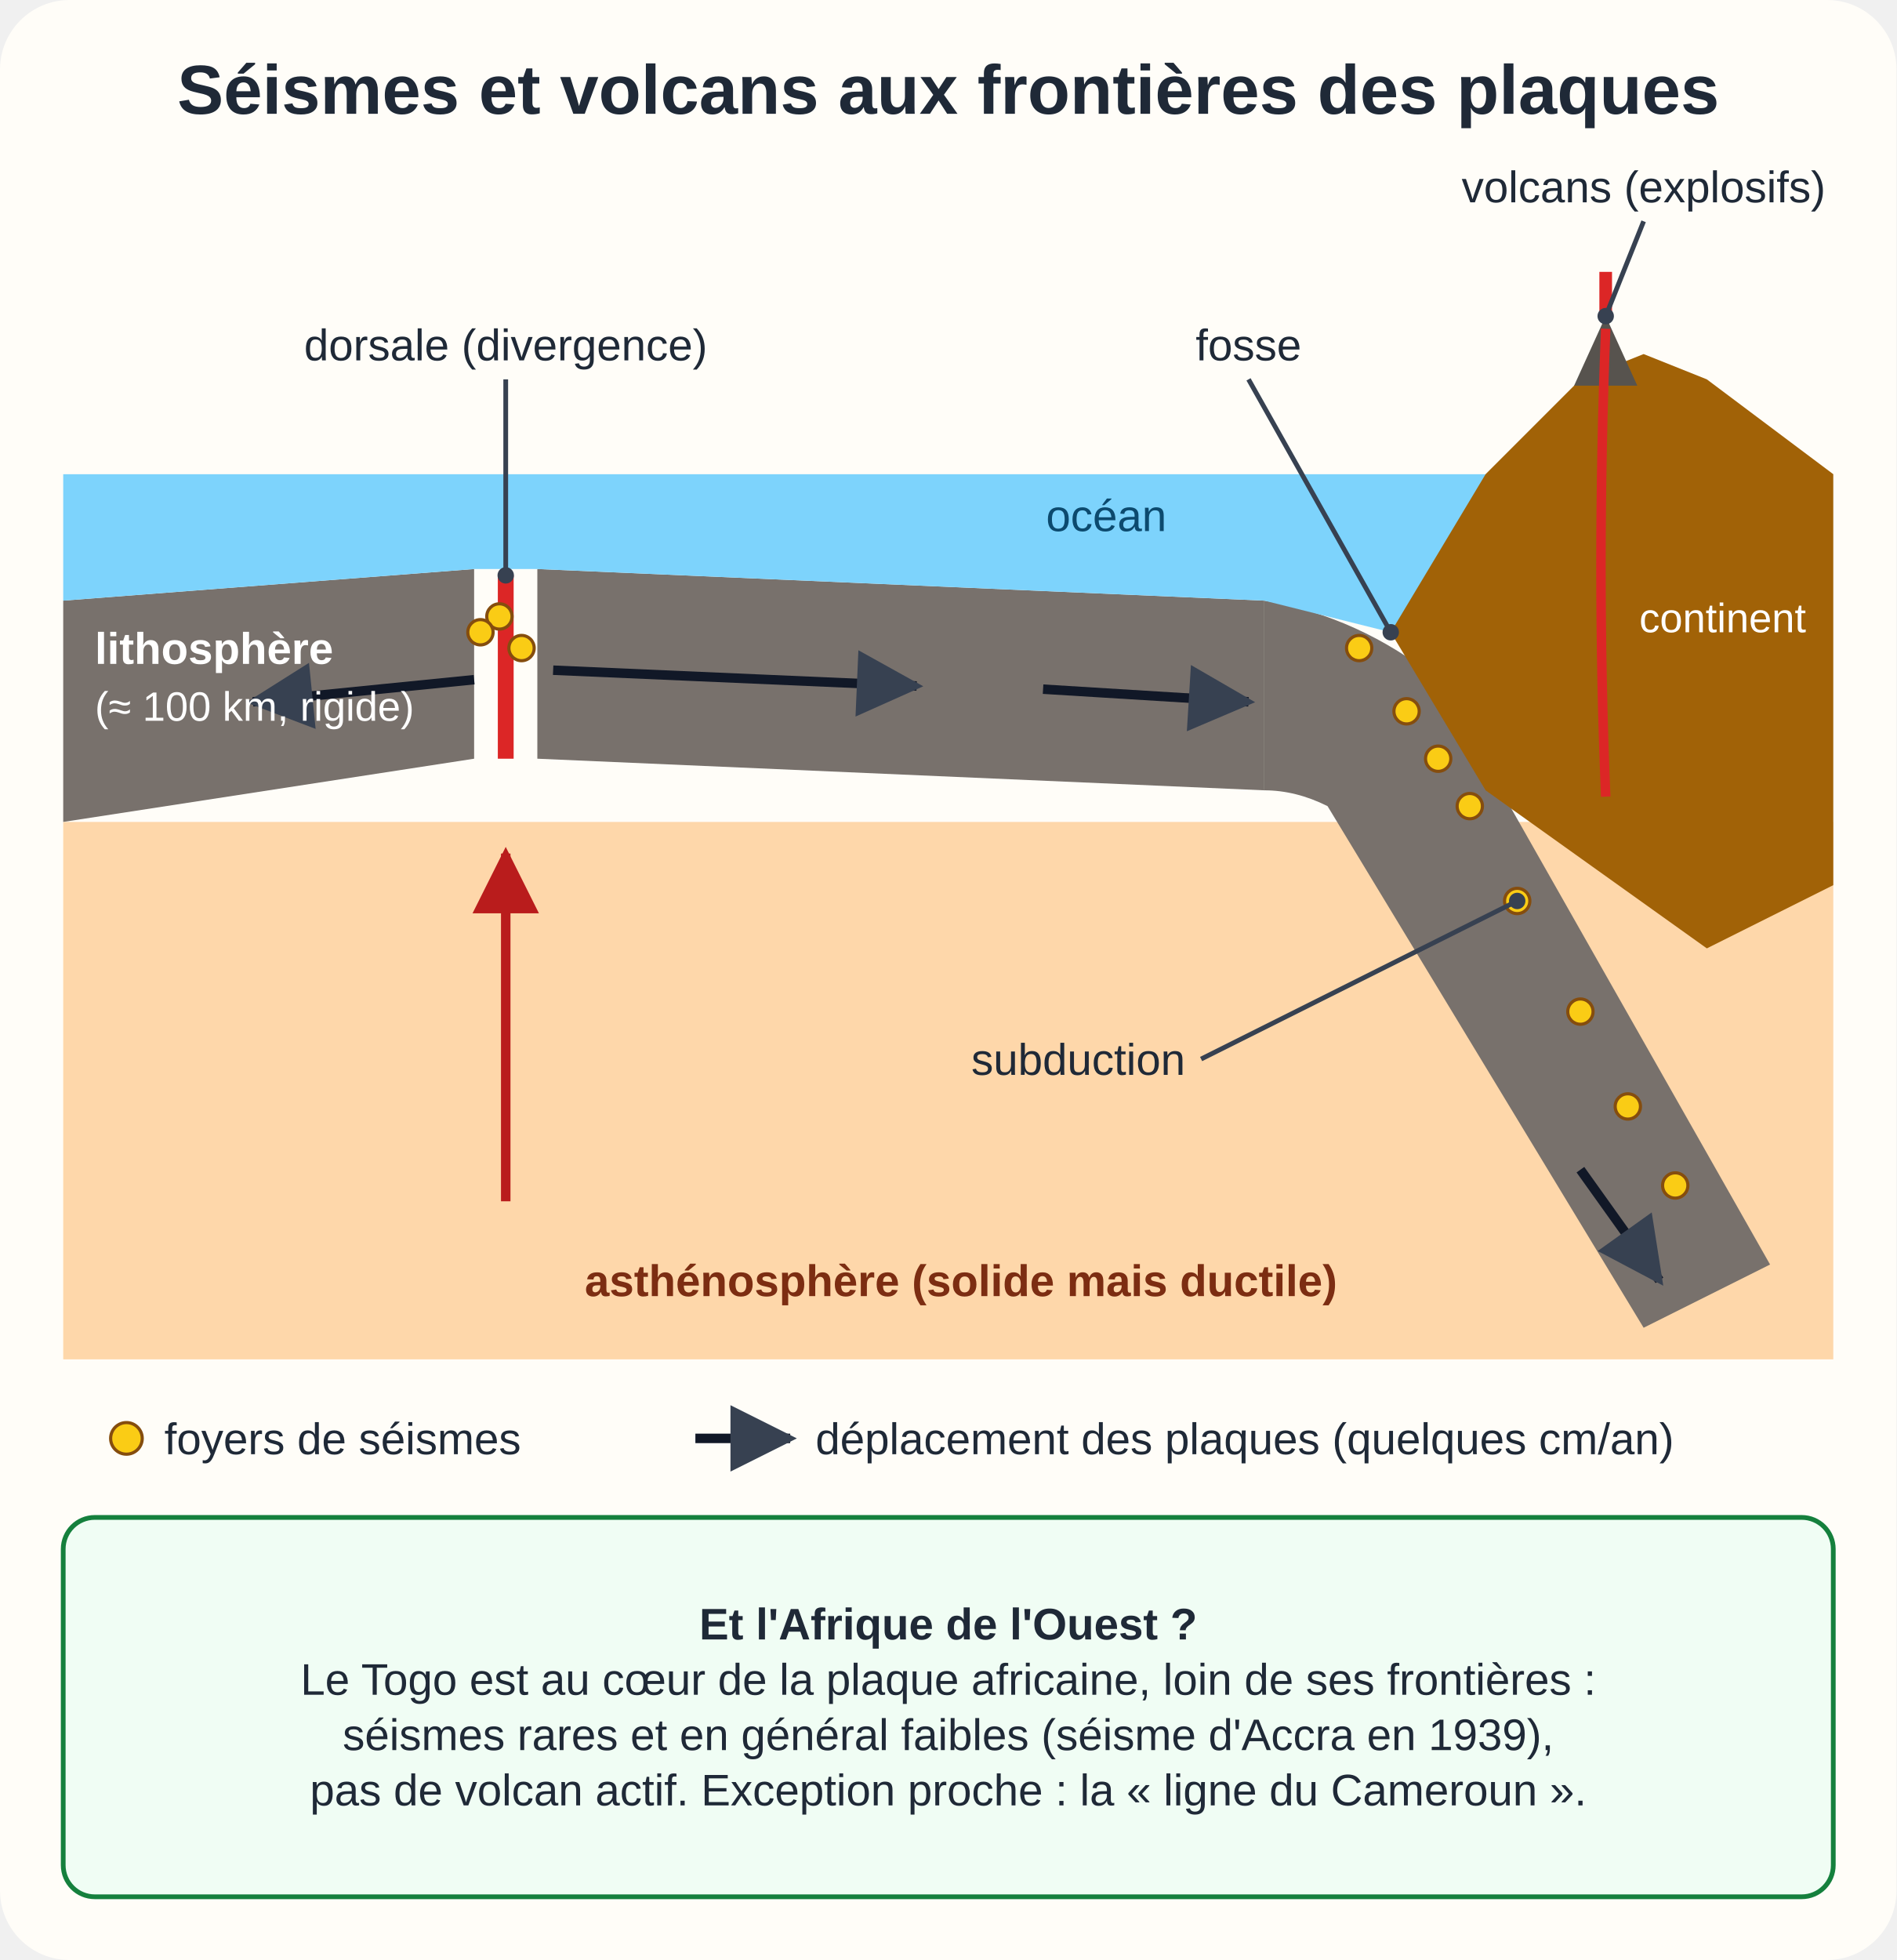
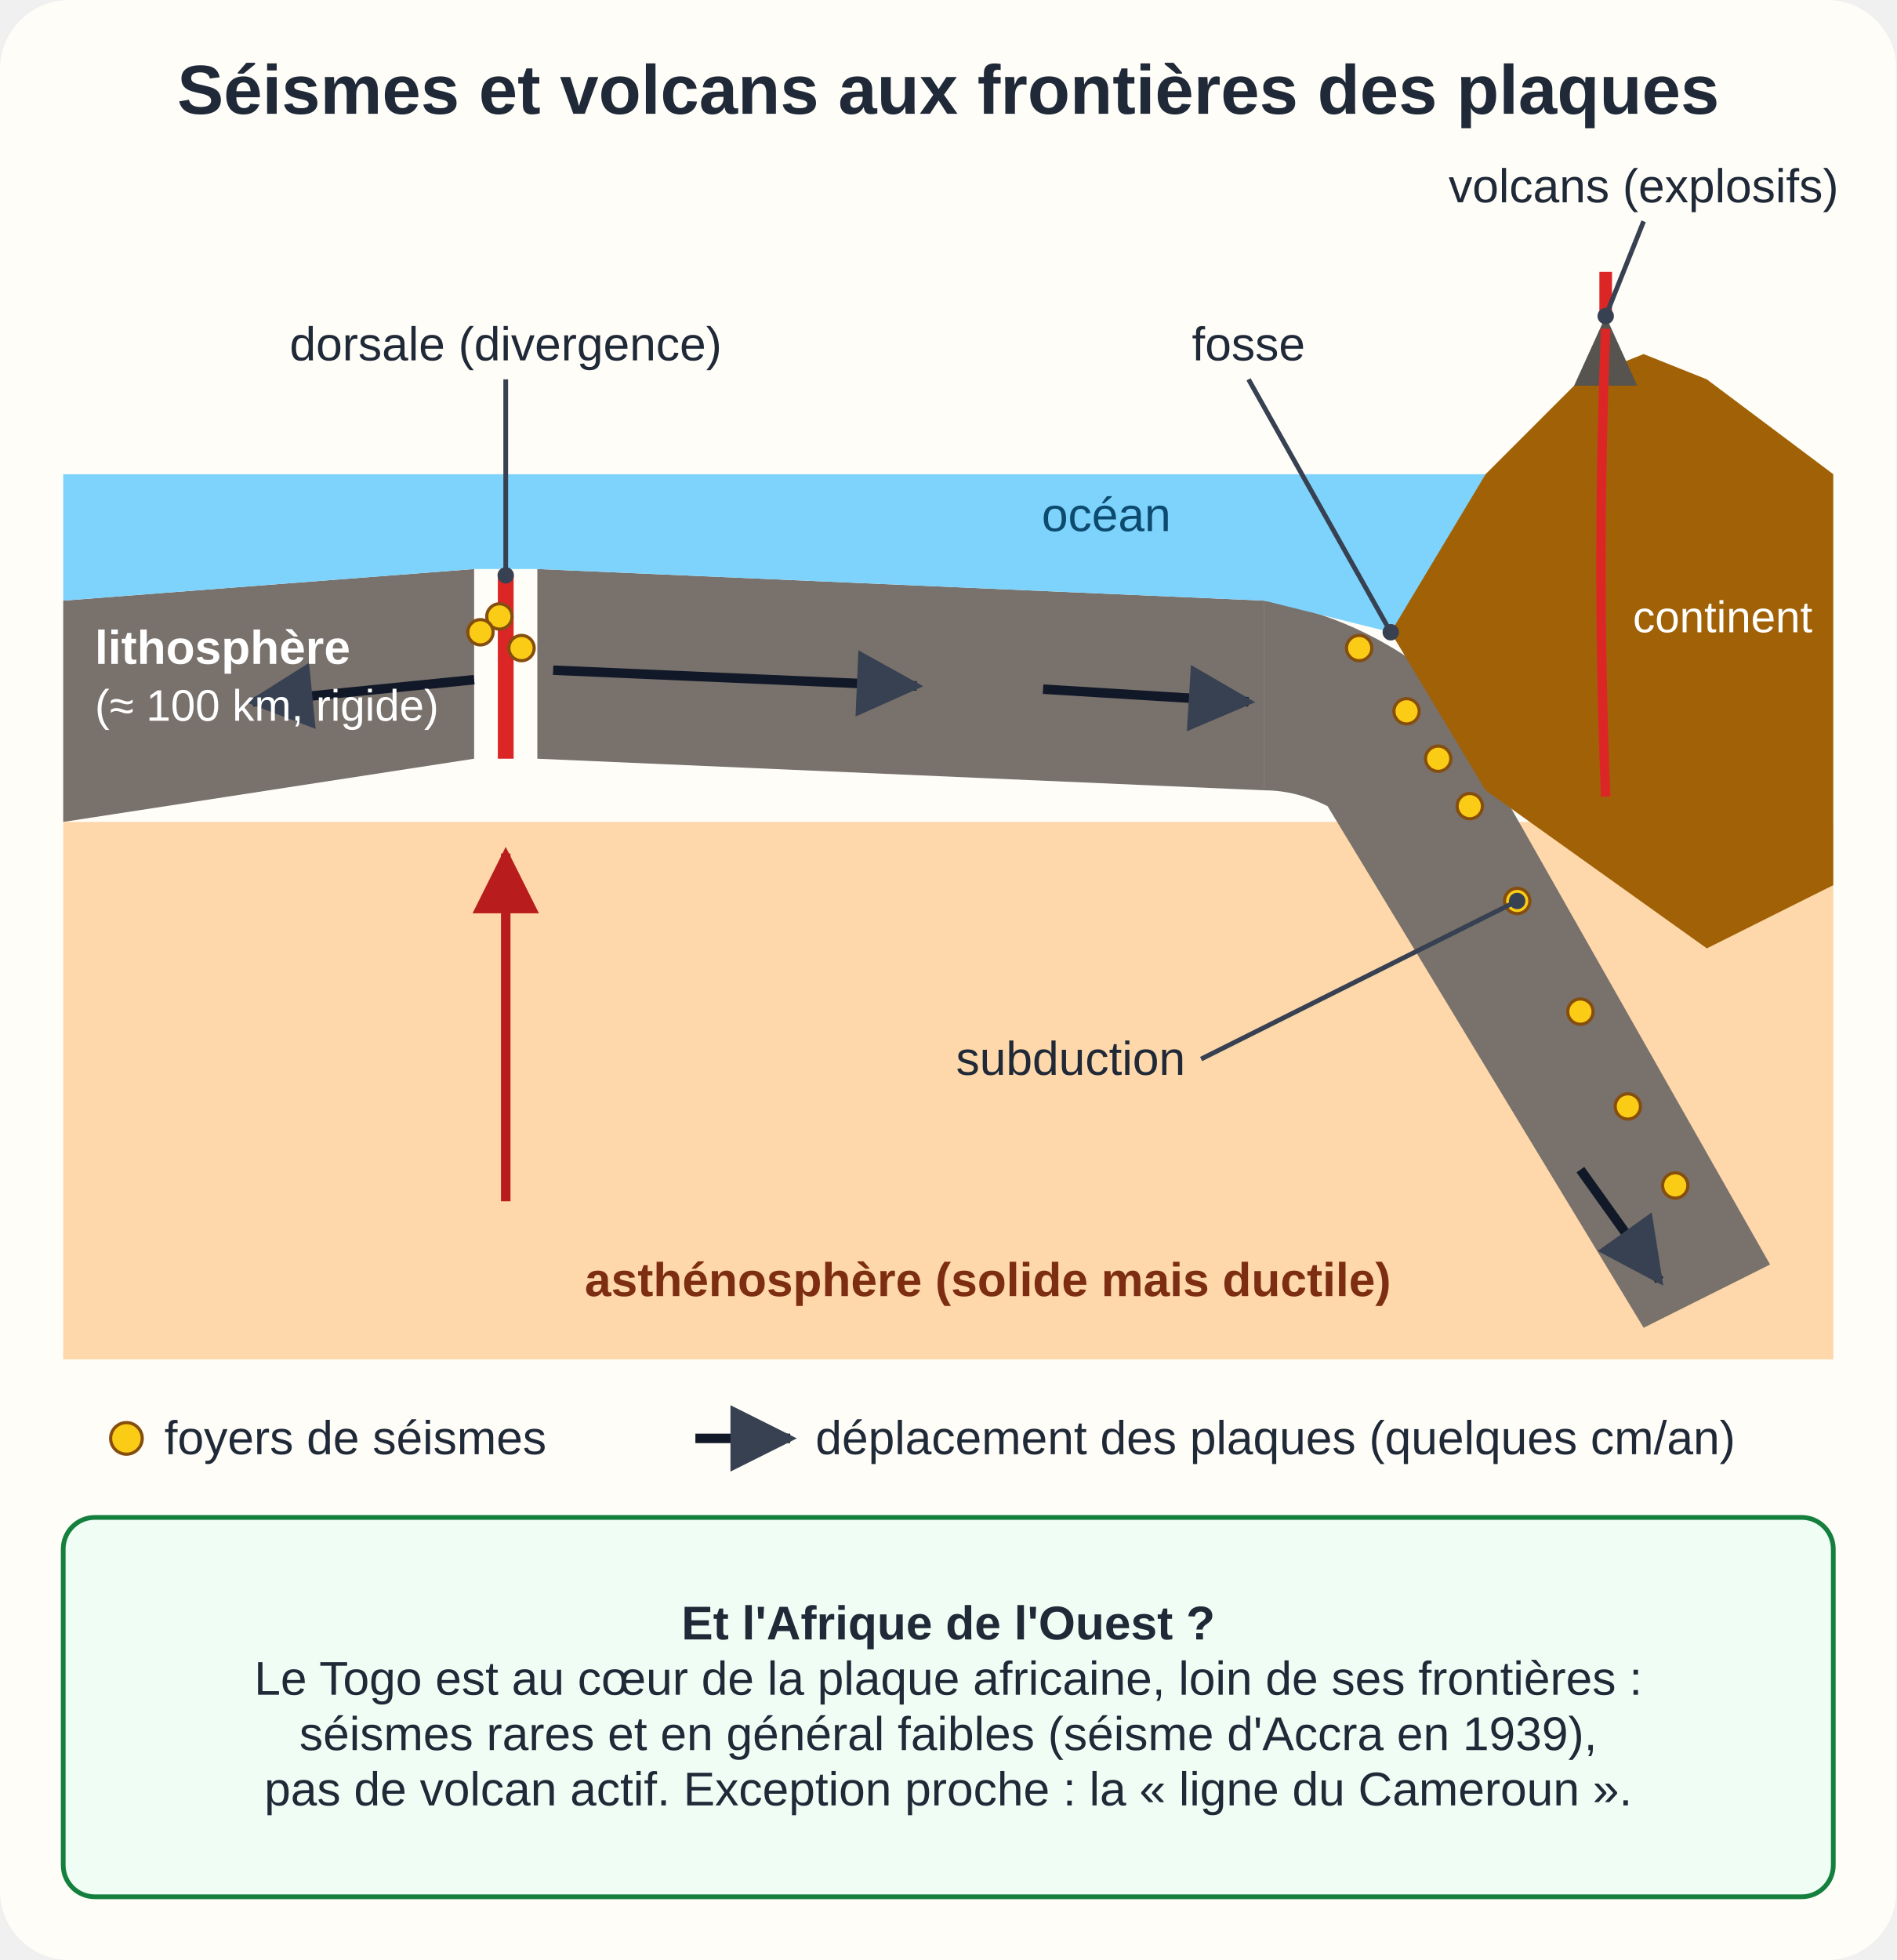
<svg xmlns="http://www.w3.org/2000/svg" viewBox="0 0 600 620" width="600" height="620" role="img" aria-labelledby="titre desc" font-family="Arial, Helvetica, sans-serif">
  <defs>
    <marker id="fl" viewBox="0 0 10 10" refX="9" refY="5" markerWidth="7" markerHeight="7" orient="auto-start-reverse">
      <path d="M0,0 L10,5 L0,10 z" fill="#374151" />
    </marker>
    <marker id="flb" viewBox="0 0 10 10" refX="9" refY="5" markerWidth="7" markerHeight="7" orient="auto-start-reverse">
      <path d="M0,0 L10,5 L0,10 z" fill="#1d4ed8" />
    </marker>
    <marker id="flr" viewBox="0 0 10 10" refX="9" refY="5" markerWidth="7" markerHeight="7" orient="auto-start-reverse">
      <path d="M0,0 L10,5 L0,10 z" fill="#b91c1c" />
    </marker>
    <marker id="flv" viewBox="0 0 10 10" refX="9" refY="5" markerWidth="7" markerHeight="7" orient="auto-start-reverse">
      <path d="M0,0 L10,5 L0,10 z" fill="#15803d" />
    </marker>
    <marker id="flo" viewBox="0 0 10 10" refX="9" refY="5" markerWidth="7" markerHeight="7" orient="auto-start-reverse">
      <path d="M0,0 L10,5 L0,10 z" fill="#c2410c" />
    </marker>
    <marker id="flm" viewBox="0 0 10 10" refX="9" refY="5" markerWidth="7" markerHeight="7" orient="auto-start-reverse">
      <path d="M0,0 L10,5 L0,10 z" fill="#7c3aed" />
    </marker>
  </defs>
  <rect x="0" y="0" width="600" height="620" rx="22" ry="22" fill="#fffdf8" />
  <text x="300.0" y="36" font-size="22" text-anchor="middle" font-weight="bold" fill="#1f2937">Séismes et volcans aux frontières des plaques</text>
  <rect x="20" y="260" width="560" height="170" fill="#fed7aa" />
  <path d="M20,190 L150,180 L150,240 L20,260 Z" fill="#78716c" />
  <path d="M170,180 L400,190 L400,250 L170,240 Z" fill="#78716c" />
  <path d="M400,190 Q430,195 455,215 L560,400 L520,420 L420,255 Q410,250 400,250 Z" fill="#78716c" />
  <path d="M20,150 L560,150 L560,190 L470,190 L440,200 L400,190 L170,180 L150,180 L20,190 Z" fill="#7dd3fc" />
  <path d="M440,200 L470,150 L500,120 L520,112 L540,120 L580,150 L580,280 L540,300 L470,250 Z" fill="#a16207" />
  <path d="M498,122 l10,-22 l10,22 z" fill="#57534e" />
  <path d="M508,100 l0,-14" stroke="#dc2626" stroke-width="4" />
  <path d="M508,252 Q505,180 508,104" stroke="#dc2626" stroke-width="3" fill="none" />
  <path d="M160,240 L160,182" stroke="#dc2626" stroke-width="5" />
  <path d="M160,380 L160,270" fill="none" stroke="#b91c1c" stroke-width="3" marker-end="url(#flr)" />
  <path d="M150,215 L80,222" fill="none" stroke="#111827" stroke-width="3" marker-end="url(#fl)" />
  <path d="M175,212 L290,217" fill="none" stroke="#111827" stroke-width="3" marker-end="url(#fl)" />
  <path d="M330,218 L395,222" fill="none" stroke="#111827" stroke-width="3" marker-end="url(#fl)" />
  <path d="M500,370 L525,405" fill="none" stroke="#111827" stroke-width="3" marker-end="url(#fl)" />
  <circle cx="158" cy="195" r="4" fill="#facc15" stroke="#854d0e" />
  <circle cx="165" cy="205" r="4" fill="#facc15" stroke="#854d0e" />
  <circle cx="152" cy="200" r="4" fill="#facc15" stroke="#854d0e" />
  <circle cx="430" cy="205" r="4" fill="#facc15" stroke="#854d0e" />
  <circle cx="445" cy="225" r="4" fill="#facc15" stroke="#854d0e" />
  <circle cx="465" cy="255" r="4" fill="#facc15" stroke="#854d0e" />
  <circle cx="480" cy="285" r="4" fill="#facc15" stroke="#854d0e" />
  <circle cx="500" cy="320" r="4" fill="#facc15" stroke="#854d0e" />
  <circle cx="515" cy="350" r="4" fill="#facc15" stroke="#854d0e" />
  <circle cx="530" cy="375" r="4" fill="#facc15" stroke="#854d0e" />
  <circle cx="455" cy="240" r="4" fill="#facc15" stroke="#854d0e" />
  <line x1="160" y1="182" x2="160" y2="120" stroke="#374151" stroke-width="1.5" />
  <circle cx="160" cy="182" r="2.6" fill="#374151" />
-   <text x="160" y="114" font-size="14" text-anchor="middle" font-weight="normal" fill="#1f2937">dorsale (divergence)</text>
+   <text x="160" y="114" font-size="15" text-anchor="middle" font-weight="normal" fill="#1f2937">dorsale (divergence)</text>
  <line x1="440" y1="200" x2="395" y2="120" stroke="#374151" stroke-width="1.5" />
  <circle cx="440" cy="200" r="2.6" fill="#374151" />
-   <text x="395" y="114" font-size="14" text-anchor="middle" font-weight="normal" fill="#1f2937">fosse</text>
+   <text x="395" y="114" font-size="15" text-anchor="middle" font-weight="normal" fill="#1f2937">fosse</text>
  <line x1="508" y1="100" x2="520" y2="70" stroke="#374151" stroke-width="1.5" />
  <circle cx="508" cy="100" r="2.6" fill="#374151" />
-   <text x="520" y="64" font-size="14" text-anchor="middle" font-weight="normal" fill="#1f2937">volcans (explosifs)</text>
+   <text x="520" y="64" font-size="15" text-anchor="middle" font-weight="normal" fill="#1f2937">volcans (explosifs)</text>
  <line x1="480" y1="285" x2="380" y2="335" stroke="#374151" stroke-width="1.5" />
  <circle cx="480" cy="285" r="2.6" fill="#374151" />
-   <text x="375" y="340" font-size="14" text-anchor="end" font-weight="normal" fill="#1f2937">subduction</text>
-   <text x="30" y="210" font-size="14" text-anchor="start" font-weight="bold" fill="#ffffff">lithosphère</text>
-   <text x="30" y="228" font-size="13" text-anchor="start" font-weight="normal" fill="#ffffff">(≈ 100 km, rigide)</text>
-   <text x="185" y="410" font-size="14" text-anchor="start" font-weight="bold" fill="#7c2d12">asthénosphère (solide mais ductile)</text>
-   <text x="350" y="168" font-size="14" text-anchor="middle" font-weight="normal" fill="#0c4a6e">océan</text>
-   <text x="545" y="200" font-size="13" text-anchor="middle" font-weight="normal" fill="#ffffff">continent</text>
+   <text x="375" y="340" font-size="15" text-anchor="end" font-weight="normal" fill="#1f2937">subduction</text>
+   <text x="30" y="210" font-size="15" text-anchor="start" font-weight="bold" fill="#ffffff">lithosphère</text>
+   <text x="30" y="228" font-size="14" text-anchor="start" font-weight="normal" fill="#ffffff">(≈ 100 km, rigide)</text>
+   <text x="185" y="410" font-size="15" text-anchor="start" font-weight="bold" fill="#7c2d12">asthénosphère (solide mais ductile)</text>
+   <text x="350" y="168" font-size="15" text-anchor="middle" font-weight="normal" fill="#0c4a6e">océan</text>
+   <text x="545" y="200" font-size="14" text-anchor="middle" font-weight="normal" fill="#ffffff">continent</text>
  <circle cx="40" cy="455" r="5" fill="#facc15" stroke="#854d0e" />
-   <text x="52" y="460" font-size="14" text-anchor="start" font-weight="normal" fill="#1f2937">foyers de séismes</text>
+   <text x="52" y="460" font-size="15" text-anchor="start" font-weight="normal" fill="#1f2937">foyers de séismes</text>
  <line x1="220" y1="455" x2="250" y2="455" stroke="#111827" stroke-width="3" marker-end="url(#fl)" />
-   <text x="258" y="460" font-size="14" text-anchor="start" font-weight="normal" fill="#1f2937">déplacement des plaques (quelques cm/an)</text>
+   <text x="258" y="460" font-size="15" text-anchor="start" font-weight="normal" fill="#1f2937">déplacement des plaques (quelques cm/an)</text>
  <rect x="20" y="480" width="560" height="120" rx="10" fill="#f0fdf4" stroke="#15803d" stroke-width="1.5" />
-   <text x="300.0" y="518.6" font-size="14" text-anchor="middle" font-weight="bold" fill="#1f2937">Et l'Afrique de l'Ouest ?</text>
-   <text x="300.0" y="536.1" font-size="14" text-anchor="middle" font-weight="normal" fill="#1f2937">Le Togo est au cœur de la plaque africaine, loin de ses frontières :</text>
-   <text x="300.0" y="553.6" font-size="14" text-anchor="middle" font-weight="normal" fill="#1f2937">séismes rares et en général faibles (séisme d'Accra en 1939),</text>
-   <text x="300.0" y="571.1" font-size="14" text-anchor="middle" font-weight="normal" fill="#1f2937">pas de volcan actif. Exception proche : la « ligne du Cameroun ».</text>
+   <text x="300.0" y="518.6" font-size="15" text-anchor="middle" font-weight="bold" fill="#1f2937">Et l'Afrique de l'Ouest ?</text>
+   <text x="300.0" y="536.1" font-size="15" text-anchor="middle" font-weight="normal" fill="#1f2937">Le Togo est au cœur de la plaque africaine, loin de ses frontières :</text>
+   <text x="300.0" y="553.6" font-size="15" text-anchor="middle" font-weight="normal" fill="#1f2937">séismes rares et en général faibles (séisme d'Accra en 1939),</text>
+   <text x="300.0" y="571.1" font-size="15" text-anchor="middle" font-weight="normal" fill="#1f2937">pas de volcan actif. Exception proche : la « ligne du Cameroun ».</text>
</svg>
